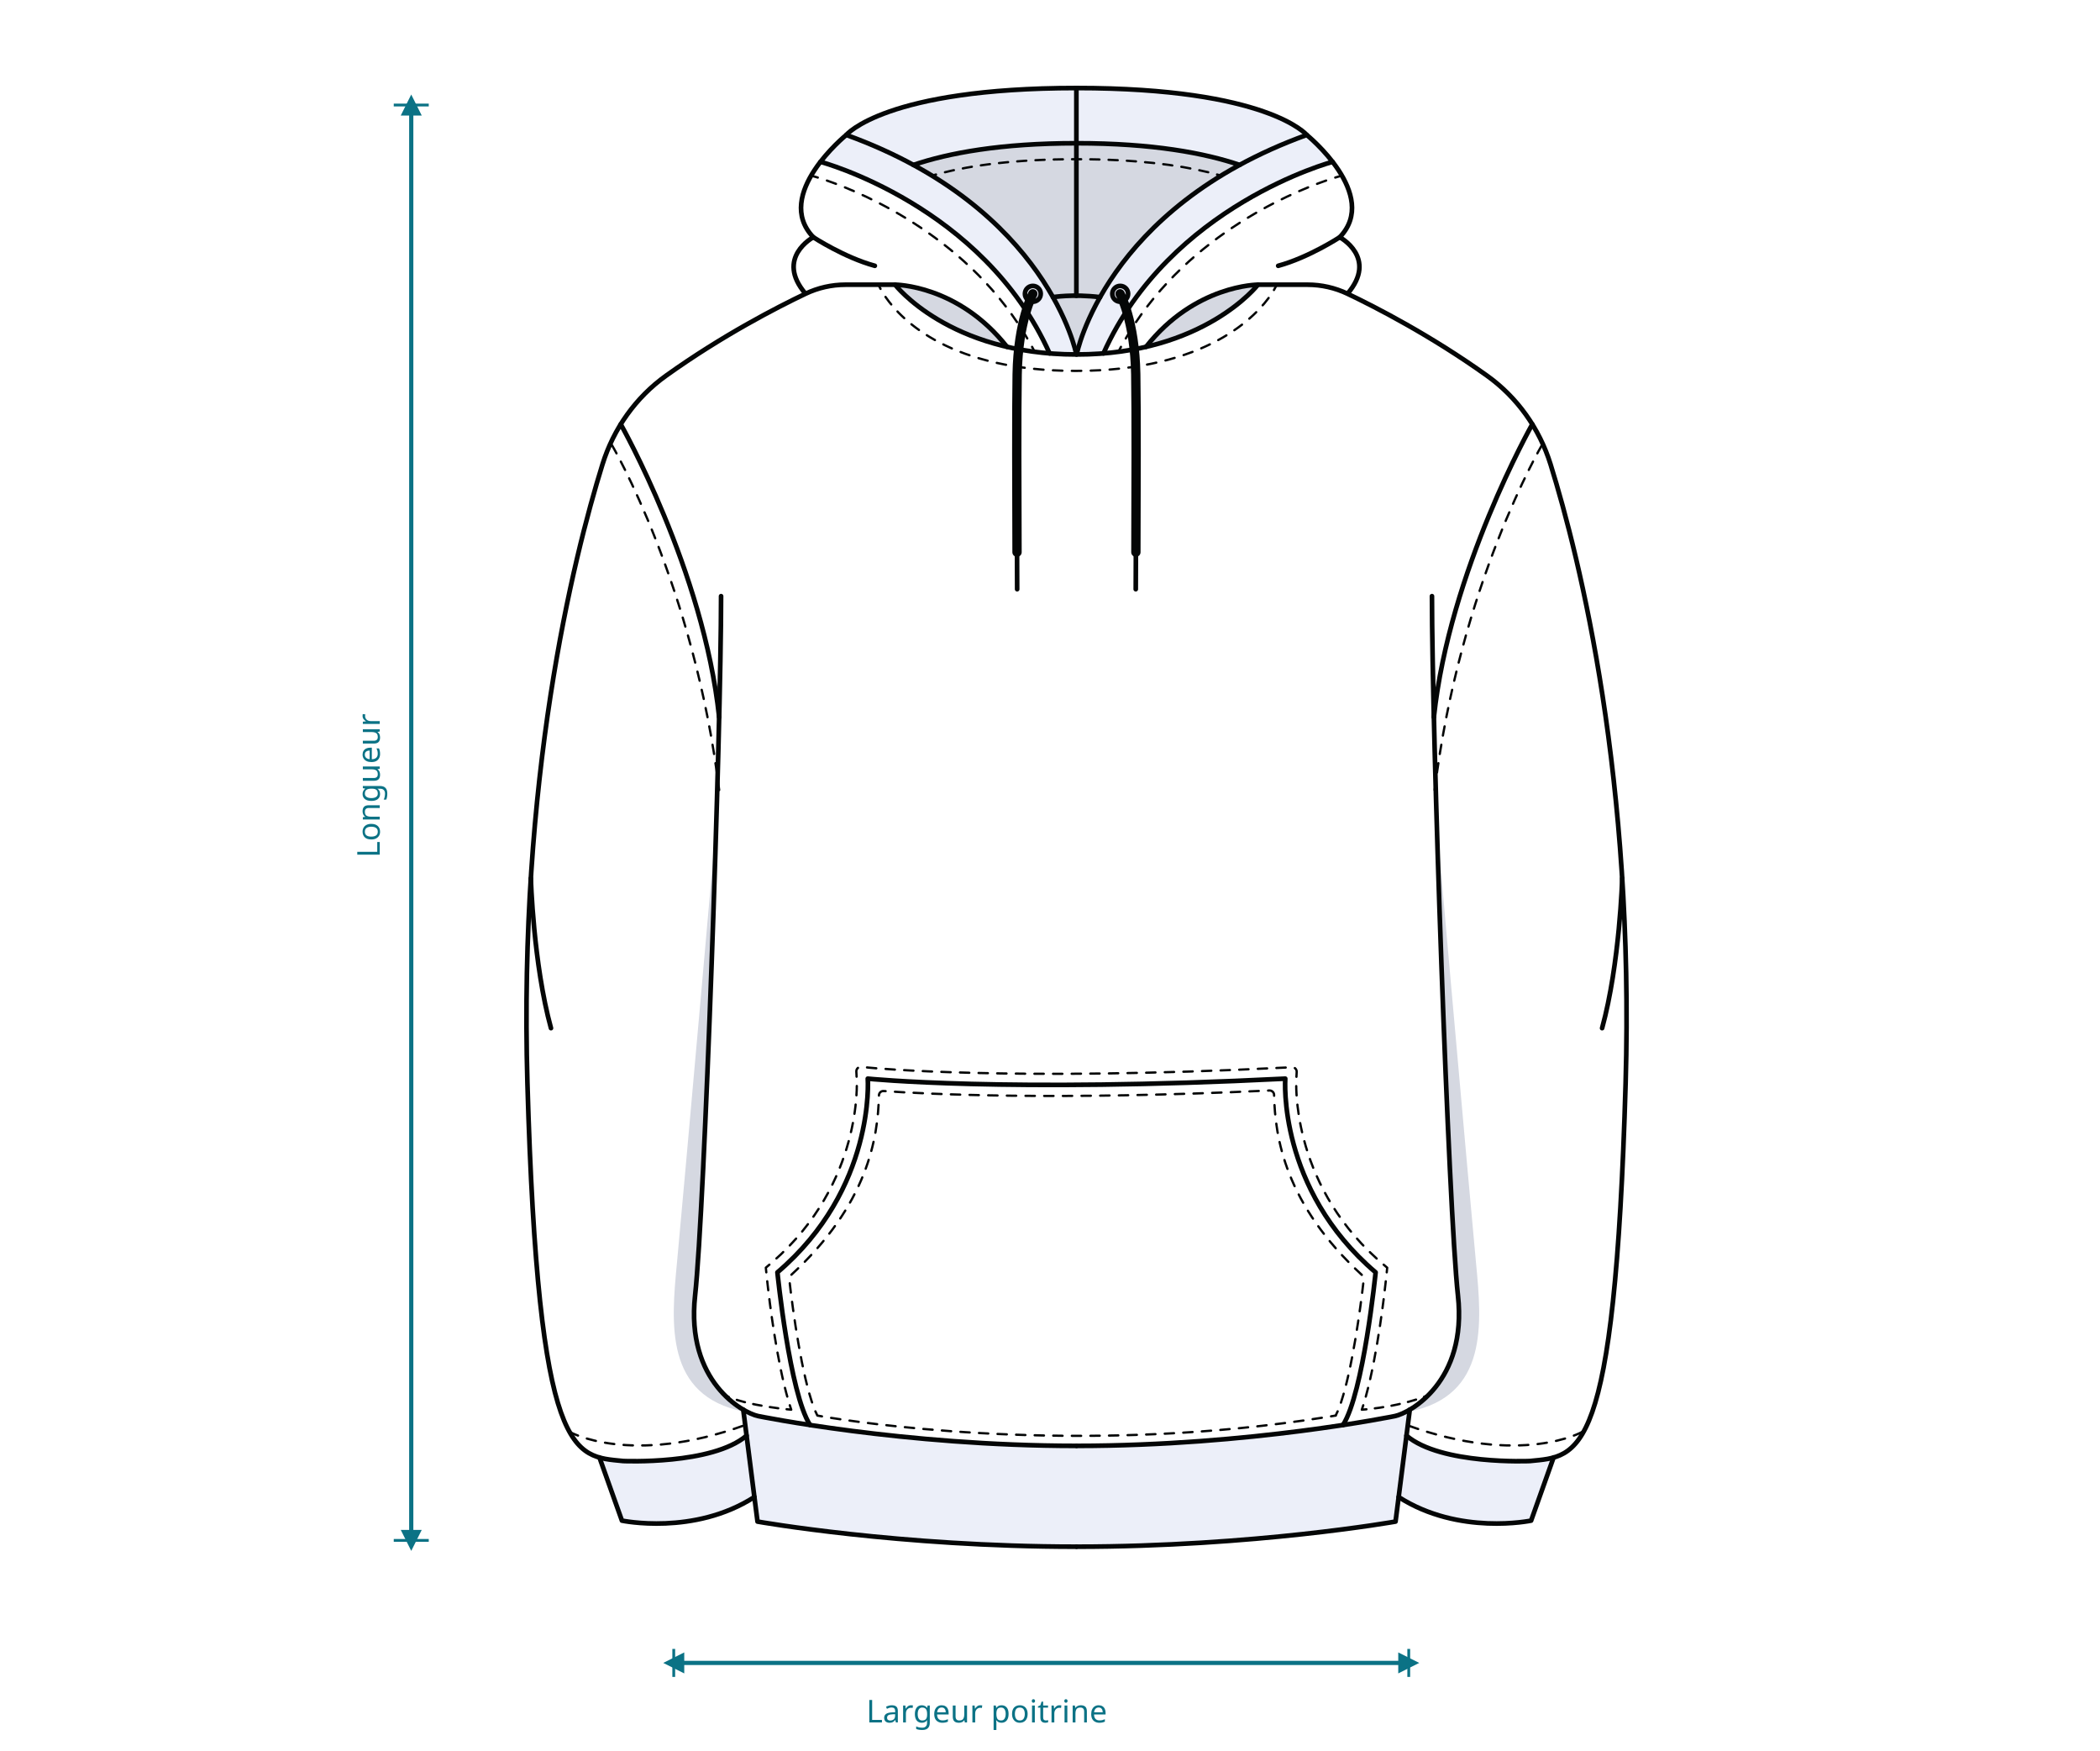
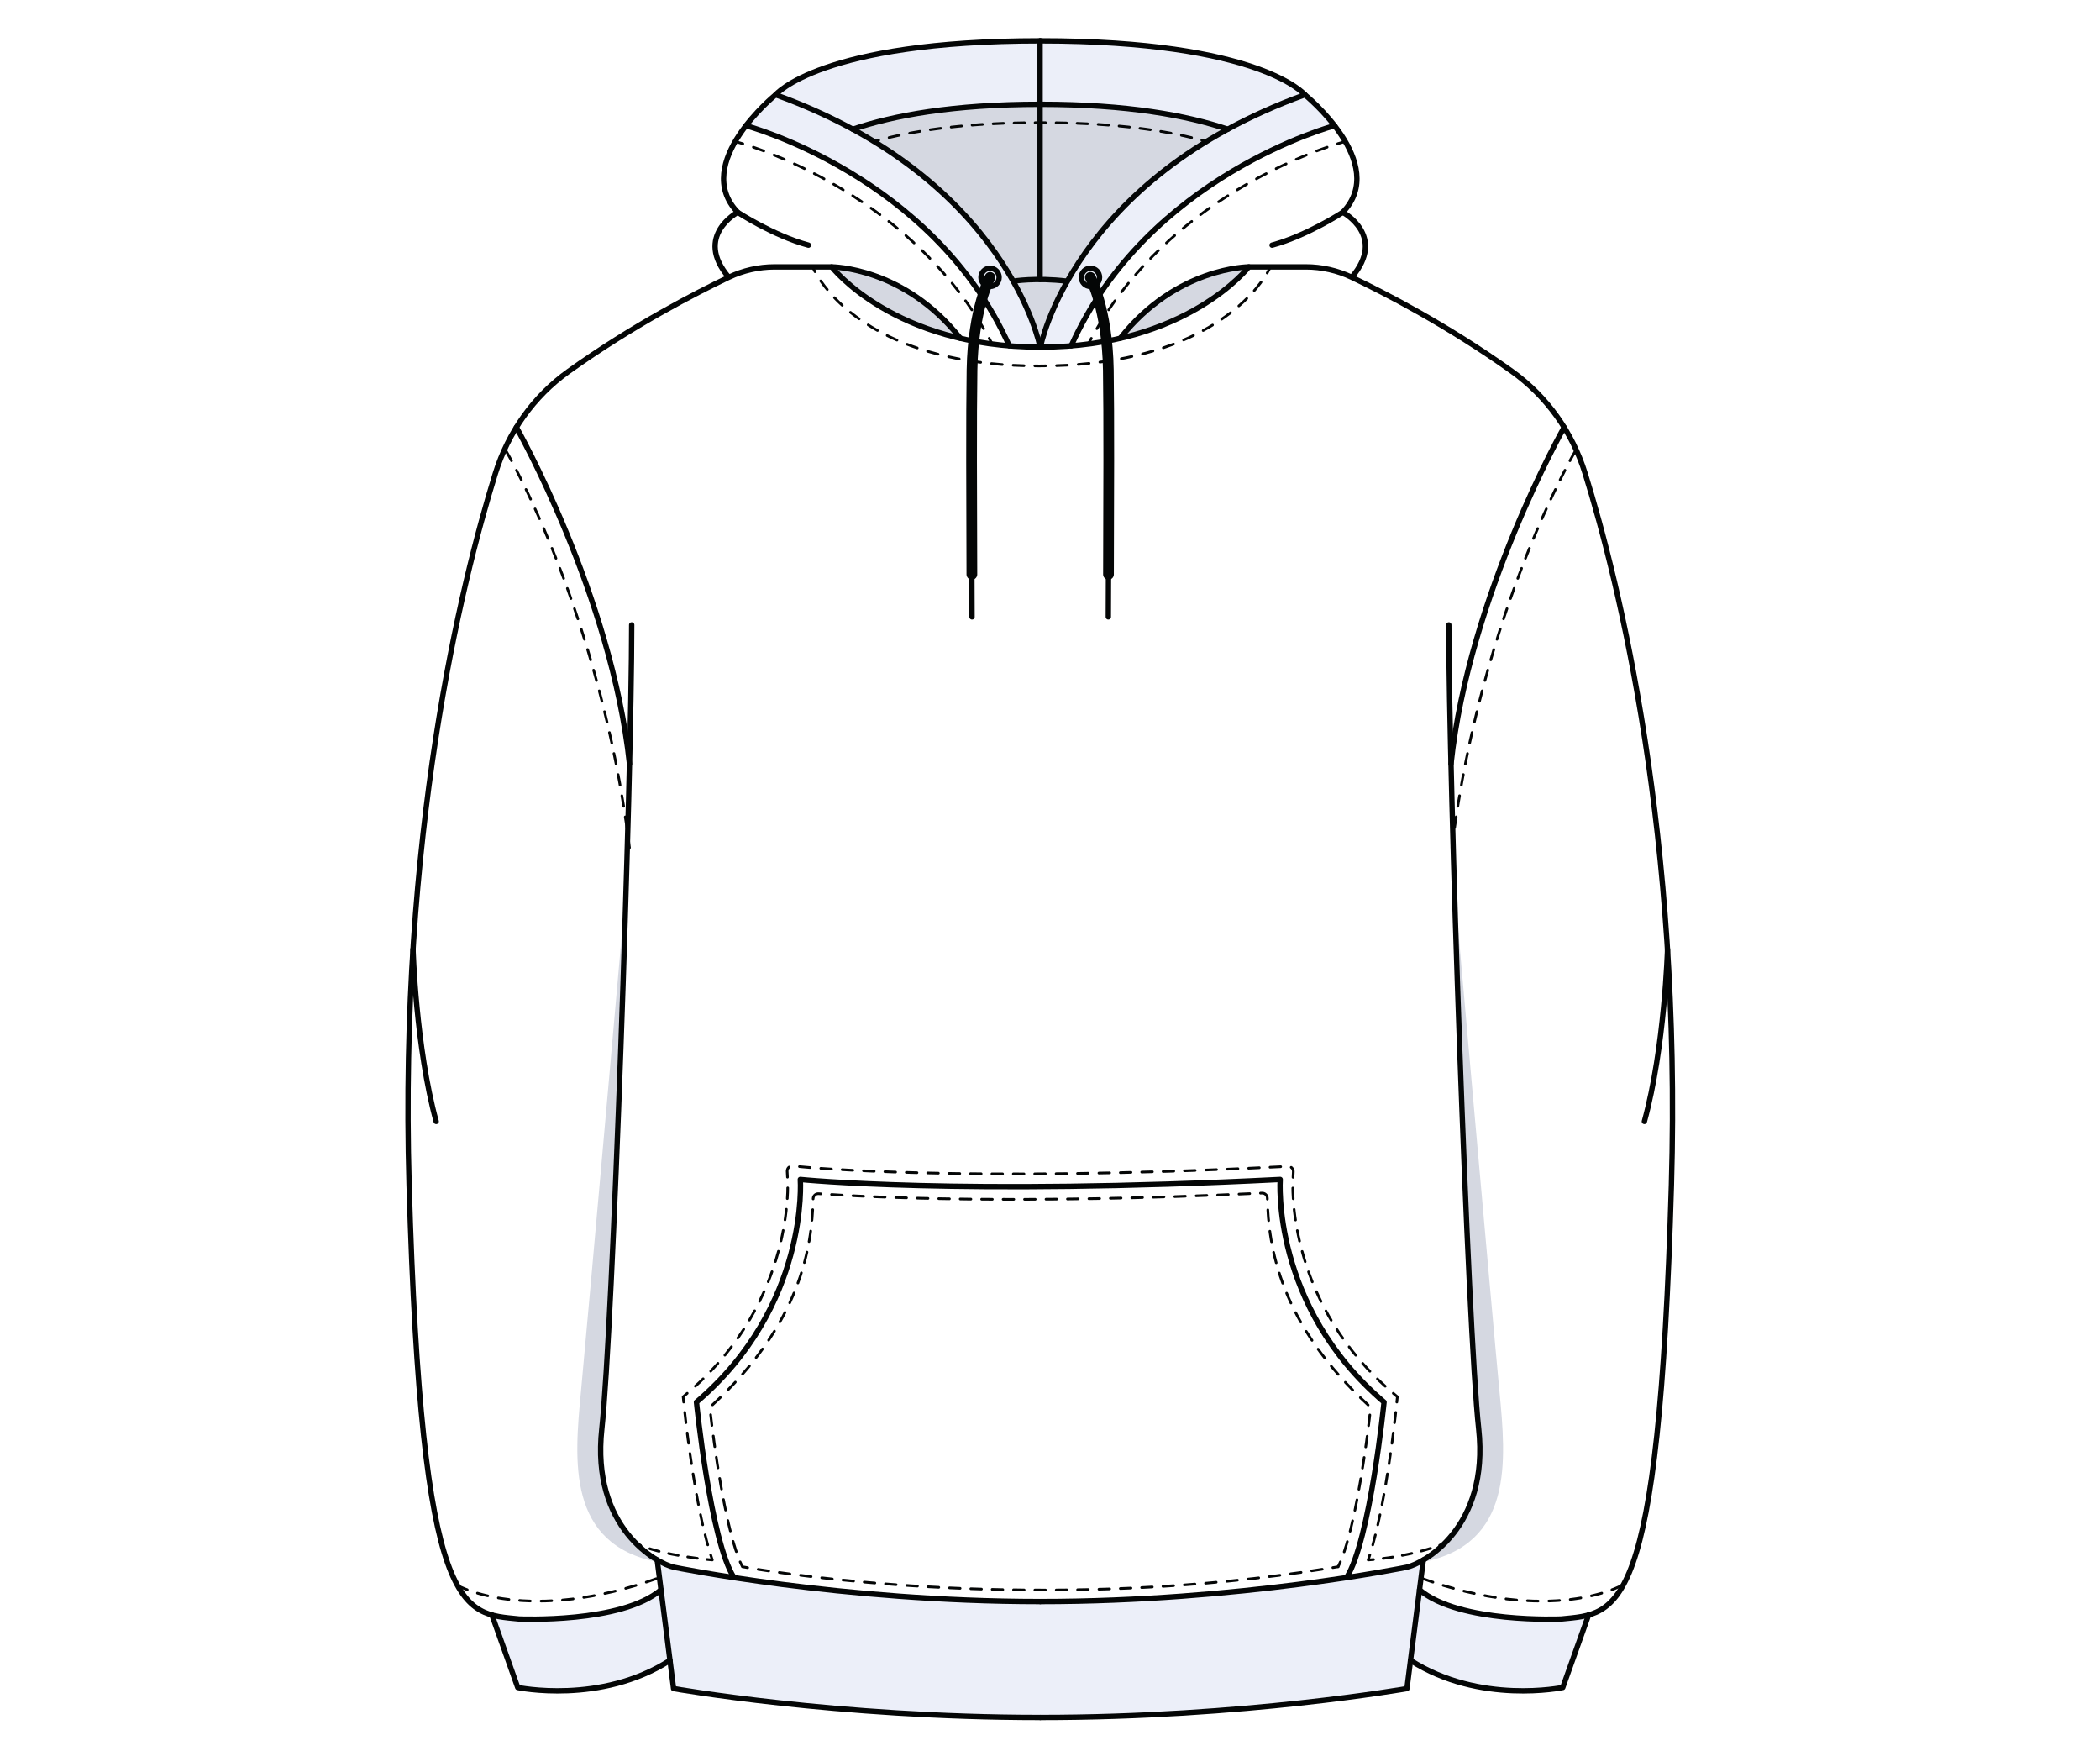
- <svg xmlns="http://www.w3.org/2000/svg" version="1.1" id="svg1" width="800" height="666.667" viewBox="10 100 395 500">
+ <svg xmlns="http://www.w3.org/2000/svg" version="1.1" id="svg1" width="800" height="666.667" viewBox="55 115 325 435">
  <g id="g1">
    <g id="group-R5">
      <path id="path32" d="m 1119.75,3960.94 -55.34,-57.66 c 359.58,-104.21 490.95,-410.35 490.95,-410.35 l 57.42,-2.32 c -90.88,343.85 -493.03,470.33 -493.03,470.33" style="fill:#eceff9;fill-opacity:1;fill-rule:nonzero;stroke:none" transform="matrix(0.1333333,0,0,-0.1333333,0,666.6667)" />
      <path id="path33" d="m 2106.41,3960.94 55.34,-57.66 C 1802.17,3799.07 1670.8,3492.93 1670.8,3492.93 l -57.42,-2.32 c 90.88,343.85 493.03,470.33 493.03,470.33" style="fill:#eceff9;fill-opacity:1;fill-rule:nonzero;stroke:none" transform="matrix(0.1333333,0,0,-0.1333333,0,666.6667)" />
      <path id="path34" d="m 1119.75,3960.94 c 0,0 101.24,102.68 493.63,100.45 392.4,-2.23 493.03,-100.45 493.03,-100.45 0,0 -69.9,-19.67 -143.85,-65.72 0,0 -341.54,-19.41 -347.78,-22.77 -6.23,-3.37 -351.18,24.21 -351.18,24.21 l -143.85,64.28" style="fill:#eceff9;fill-opacity:1;fill-rule:nonzero;stroke:none" transform="matrix(0.1333333,0,0,-0.1333333,0,666.6667)" />
      <path id="path35" d="m 1962.56,3895.22 c -294.69,-164.34 -349.78,-404.61 -349.78,-404.61 -72.18,270.64 -349.18,406.05 -349.18,406.05 0,0 165.19,45.24 349.18,46.48 188.67,1.27 349.78,-47.92 349.78,-47.92" style="fill:#d5d8e1;fill-opacity:1;fill-rule:nonzero;stroke:none" transform="matrix(0.1333333,0,0,-0.1333333,0,666.6667)" />
      <path id="path36" d="m 590.836,1127.56 48.121,-135.201 c 0,0 174.613,-30.687 283.828,50.511 l -16.758,131.55 c 0,0 -101.265,-78.65 -315.191,-46.86" style="fill:#eceff9;fill-opacity:1;fill-rule:nonzero;stroke:none" transform="matrix(0.1333333,0,0,-0.1333333,0,666.6667)" />
      <path id="path37" d="M 2635.33,1127.56 2587.2,992.359 c 0,0 -174.61,-30.687 -283.83,50.511 l 16.76,131.55 c 0,0 101.27,-78.65 315.2,-46.86" style="fill:#eceff9;fill-opacity:1;fill-rule:nonzero;stroke:none" transform="matrix(0.1333333,0,0,-0.1333333,0,666.6667)" />
      <path id="path38" d="m 899.445,1226.09 c 0,0 668.965,-169.28 1427.115,-1.21 l -29.88,-234.571 c 0,0 -399.51,-52.977 -683.3,-53.821 -324.01,-0.957 -683.896,53.821 -683.896,53.821 l -30.039,235.781" style="fill:#eceff9;fill-opacity:1;fill-rule:nonzero;stroke:none" transform="matrix(0.1333333,0,0,-0.1333333,0,666.6667)" />
      <path id="path39" d="m 1229.95,3639.83 c 0,0 70.95,-105.9 228.38,-125.75 0,0 -85.48,115.96 -228.38,125.75" style="fill:#d5d8e1;fill-opacity:1;fill-rule:nonzero;stroke:none" transform="matrix(0.1333333,0,0,-0.1333333,0,666.6667)" />
      <path id="path40" d="m 1998.95,3639.83 c 0,0 -70.95,-105.9 -228.38,-125.75 0,0 85.48,115.96 228.38,125.75" style="fill:#d5d8e1;fill-opacity:1;fill-rule:nonzero;stroke:none" transform="matrix(0.1333333,0,0,-0.1333333,0,666.6667)" />
      <path id="path41" d="m 847.32,2557.57 c 0,0 -78.07,-883.84 -90.507,-1013.7 -12.438,-129.86 -26.227,-284.06 142.632,-317.78 0,0 -136.632,92.17 -100.504,283.12 0,0 24.493,468.95 25.813,506.41 l 22.566,541.95" style="fill:#d5d8e1;fill-opacity:1;fill-rule:nonzero;stroke:none" transform="matrix(0.1333333,0,0,-0.1333333,0,666.6667)" />
      <path id="path42" d="m 2378.69,2557.57 c 0,0 78.07,-883.84 90.51,-1013.7 12.43,-129.86 26.22,-284.06 -142.64,-317.78 0,0 136.63,92.17 100.51,283.12 0,0 -24.49,468.95 -25.81,506.41 l -22.57,541.95" style="fill:#d5d8e1;fill-opacity:1;fill-rule:nonzero;stroke:none" transform="matrix(0.1333333,0,0,-0.1333333,0,666.6667)" />
      <path id="path43" d="m 851.406,2972.81 c 0,-288.52 -35.429,-1313.53 -55.676,-1498.29 -20.25,-184.75 102.684,-251.33 134.84,-258.15 0,0 310.74,-63.88 682.21,-63.88" style="fill:none;stroke:#040606;stroke-width:10;stroke-linecap:round;stroke-linejoin:round;stroke-miterlimit:10;stroke-dasharray:none;stroke-opacity:1" transform="matrix(0.1333333,0,0,-0.1333333,0,666.6667)" />
      <path id="path44" d="m 1032.4,3620.71 c -65.873,77.03 16.68,121.08 16.68,121.08 -87.389,90.98 70.67,219.15 70.67,219.15 433.2,-156.77 493.03,-470.33 493.03,-470.33 -273.2,0 -388.47,149.46 -388.47,149.46 h -106.38 c -29.62,0 -58.78,-6.62 -85.53,-19.36 -60.666,-28.9 -178.232,-89.29 -298.759,-175.44 C 668.547,3398.75 621.055,3331.69 597.32,3255.29 533.574,3050.08 417.637,2581.05 436.438,1929.4 c 23.39,-810.91 99.363,-798.81 205.265,-809.4 0,0 190.504,-8.56 264.324,54.42" style="fill:none;stroke:#040606;stroke-width:10;stroke-linecap:round;stroke-linejoin:round;stroke-miterlimit:10;stroke-dasharray:none;stroke-opacity:1" transform="matrix(0.1333333,0,0,-0.1333333,0,666.6667)" />
      <path id="path45" d="m 1064.41,3903.28 c 0,0 348.62,-92.64 490.95,-410.35" style="fill:none;stroke:#040606;stroke-width:10;stroke-linecap:round;stroke-linejoin:round;stroke-miterlimit:10;stroke-dasharray:none;stroke-opacity:1" transform="matrix(0.1333333,0,0,-0.1333333,0,666.6667)" />
      <path id="path46" d="m 1049.08,3872.45 c 0,0 3.36,-0.9 9.56,-2.81" style="fill:none;stroke:#040606;stroke-width:4.922;stroke-linecap:round;stroke-linejoin:round;stroke-miterlimit:4;stroke-dasharray:none;stroke-opacity:1" transform="matrix(0.1333333,0,0,-0.1333333,0,666.6667)" />
      <path id="path47" d="m 1078.23,3863.19 c 80.53,-27.98 308.42,-123.89 434.56,-347.16" style="fill:none;stroke:#040606;stroke-width:4.922;stroke-linecap:round;stroke-linejoin:round;stroke-miterlimit:4;stroke-dasharray:20.652, 20.652;stroke-dashoffset:0;stroke-opacity:1" transform="matrix(0.1333333,0,0,-0.1333333,0,666.6667)" />
      <path id="path48" d="m 1517.85,3506.91 c 1.59,-2.93 3.16,-5.87 4.72,-8.84" style="fill:none;stroke:#040606;stroke-width:4.922;stroke-linecap:round;stroke-linejoin:round;stroke-miterlimit:4;stroke-dasharray:none;stroke-opacity:1" transform="matrix(0.1333333,0,0,-0.1333333,0,666.6667)" />
      <path id="path49" d="m 2177.08,3872.45 c 0,0 -3.36,-0.9 -9.56,-2.81" style="fill:none;stroke:#040606;stroke-width:4.922;stroke-linecap:round;stroke-linejoin:round;stroke-miterlimit:4;stroke-dasharray:none;stroke-opacity:1" transform="matrix(0.1333333,0,0,-0.1333333,0,666.6667)" />
      <path id="path50" d="M 2147.93,3863.19 C 2067.4,3835.21 1839.51,3739.3 1713.37,3516.03" style="fill:none;stroke:#040606;stroke-width:4.922;stroke-linecap:round;stroke-linejoin:round;stroke-miterlimit:4;stroke-dasharray:20.652, 20.652;stroke-dashoffset:0;stroke-opacity:1" transform="matrix(0.1333333,0,0,-0.1333333,0,666.6667)" />
      <path id="path51" d="m 1708.31,3506.91 c -1.59,-2.93 -3.16,-5.87 -4.71,-8.84" style="fill:none;stroke:#040606;stroke-width:4.922;stroke-linecap:round;stroke-linejoin:round;stroke-miterlimit:4;stroke-dasharray:none;stroke-opacity:1" transform="matrix(0.1333333,0,0,-0.1333333,0,666.6667)" />
      <path id="path52" d="m 1049.08,3741.79 c 0,0 66.06,-43.29 131.82,-61.22" style="fill:none;stroke:#040606;stroke-width:10;stroke-linecap:round;stroke-linejoin:round;stroke-miterlimit:10;stroke-dasharray:none;stroke-opacity:1" transform="matrix(0.1333333,0,0,-0.1333333,0,666.6667)" />
      <path id="path53" d="m 1224.31,3640.07 c 0,0 135,0 239.78,-133.12" style="fill:none;stroke:#040606;stroke-width:10;stroke-linecap:round;stroke-linejoin:round;stroke-miterlimit:10;stroke-dasharray:none;stroke-opacity:1" transform="matrix(0.1333333,0,0,-0.1333333,0,666.6667)" />
      <path id="path54" d="m 1119.75,3960.94 c 0,0 83.09,100.45 493.03,100.45" style="fill:none;stroke:#040606;stroke-width:10;stroke-linecap:round;stroke-linejoin:round;stroke-miterlimit:10;stroke-dasharray:none;stroke-opacity:1" transform="matrix(0.1333333,0,0,-0.1333333,0,666.6667)" />
      <path id="path55" d="m 898.945,1230 30.539,-239.691 c 0,0 303.476,-53.821 683.296,-53.821" style="fill:none;stroke:#040606;stroke-width:10;stroke-linecap:round;stroke-linejoin:round;stroke-miterlimit:10;stroke-dasharray:none;stroke-opacity:1" transform="matrix(0.1333333,0,0,-0.1333333,0,666.6667)" />
      <path id="path56" d="m 590.836,1127.56 48.121,-135.201 c 0,0 154.531,-32.57 283.828,50.511" style="fill:none;stroke:#040606;stroke-width:10;stroke-linecap:round;stroke-linejoin:round;stroke-miterlimit:10;stroke-dasharray:none;stroke-opacity:1" transform="matrix(0.1333333,0,0,-0.1333333,0,666.6667)" />
      <path id="path57" d="m 636.418,3341.11 c 0,0 177.773,-313.72 210.902,-627.44" style="fill:none;stroke:#040606;stroke-width:10;stroke-linecap:round;stroke-linejoin:round;stroke-miterlimit:10;stroke-dasharray:none;stroke-opacity:1" transform="matrix(0.1333333,0,0,-0.1333333,0,666.6667)" />
      <path id="path58" d="m 617.652,3296.29 c 0,0 175.836,-299.18 229.668,-738.72" style="fill:none;stroke:#040606;stroke-width:4.922;stroke-linecap:round;stroke-linejoin:round;stroke-miterlimit:10;stroke-dasharray:20, 20;stroke-dashoffset:0;stroke-opacity:1" transform="matrix(0.1333333,0,0,-0.1333333,0,666.6667)" />
      <path id="path59" d="m 2610.25,3296.29 c 0,0 -175.83,-299.18 -229.66,-738.72" style="fill:none;stroke:#040606;stroke-width:4.922;stroke-linecap:round;stroke-linejoin:round;stroke-miterlimit:10;stroke-dasharray:20, 20;stroke-dashoffset:0;stroke-opacity:1" transform="matrix(0.1333333,0,0,-0.1333333,0,666.6667)" />
      <path id="path60" d="m 1536.41,3620.56 c 0,-9.35 -7.58,-16.94 -16.94,-16.94 -9.36,0 -16.94,7.59 -16.94,16.94 0,9.36 7.58,16.95 16.94,16.95 9.36,0 16.94,-7.59 16.94,-16.95 z" style="fill:none;stroke:#040606;stroke-width:10;stroke-linecap:round;stroke-linejoin:round;stroke-miterlimit:10;stroke-dasharray:none;stroke-opacity:1" transform="matrix(0.1333333,0,0,-0.1333333,0,666.6667)" />
      <path id="path61" d="m 2168.38,1217.4 c 1.42,2.78 2.83,5.8 4.22,9.04" style="fill:none;stroke:#040606;stroke-width:4.922;stroke-linecap:round;stroke-linejoin:round;stroke-miterlimit:4;stroke-dasharray:none;stroke-opacity:1" transform="matrix(0.1333333,0,0,-0.1333333,0,666.6667)" />
      <path id="path62" d="m 2179.66,1245.12 c 23.6,69.96 41.56,198.17 48.98,264.63 0.34,3.02 -0.82,5.9 -3.06,7.95 -165.85,152.21 -187.28,296.34 -189.15,386.81 -0.11,5.39 -4.73,9.54 -10.13,9.28 -456.68,-21.67 -732.35,-7.77 -826.43,-1.13 -5.47,0.39 -10.05,-3.8 -10.17,-9.28 -2.02,-91.29 -23.94,-234.09 -189.12,-385.68 -2.236,-2.05 -3.4,-4.94 -3.064,-7.95 7.774,-69.55 27.074,-206.72 52.314,-273.99" style="fill:none;stroke:#040606;stroke-width:4.922;stroke-linecap:round;stroke-linejoin:round;stroke-miterlimit:4;stroke-dasharray:19.999, 19.999;stroke-dashoffset:0;stroke-opacity:1" transform="matrix(0.1333333,0,0,-0.1333333,0,666.6667)" />
      <path id="path63" d="m 1053.56,1226.44 c 1.4,-3.24 2.8,-6.26 4.23,-9.04 0,0 3.34,-0.62 9.8,-1.73" style="fill:none;stroke:#040606;stroke-width:4.922;stroke-linecap:round;stroke-linejoin:round;stroke-miterlimit:4;stroke-dasharray:none;stroke-opacity:1" transform="matrix(0.1333333,0,0,-0.1333333,0,666.6667)" />
      <path id="path64" d="m 1087.21,1212.46 c 116.38,-18.36 562.66,-77.59 1061.39,1.73" style="fill:none;stroke:#040606;stroke-width:4.922;stroke-linecap:round;stroke-linejoin:round;stroke-miterlimit:4;stroke-dasharray:19.912, 19.912;stroke-dashoffset:0;stroke-opacity:1" transform="matrix(0.1333333,0,0,-0.1333333,0,666.6667)" />
      <path id="path65" d="m 2158.5,1215.78 c 3.29,0.54 6.58,1.08 9.88,1.62" style="fill:none;stroke:#040606;stroke-width:4.922;stroke-linecap:round;stroke-linejoin:round;stroke-miterlimit:4;stroke-dasharray:none;stroke-opacity:1" transform="matrix(0.1333333,0,0,-0.1333333,0,666.6667)" />
      <path id="path66" d="m 2367.01,1261.13 c -3.08,-1.27 -6.19,-2.48 -9.31,-3.64" style="fill:none;stroke:#040606;stroke-width:4.922;stroke-linecap:round;stroke-linejoin:round;stroke-miterlimit:4;stroke-dasharray:none;stroke-opacity:1" transform="matrix(0.1333333,0,0,-0.1333333,0,666.6667)" />
      <path id="path67" d="m 2340.61,1251.62 c -37.72,-11.9 -75.49,-17.47 -97.31,-19.9" style="fill:none;stroke:#040606;stroke-width:4.922;stroke-linecap:round;stroke-linejoin:round;stroke-miterlimit:4;stroke-dasharray:18.068, 18.068;stroke-dashoffset:0;stroke-opacity:1" transform="matrix(0.1333333,0,0,-0.1333333,0,666.6667)" />
      <path id="path68" d="m 2234.34,1230.8 c -6.32,-0.59 -9.93,-0.8 -9.93,-0.8 1.05,3.1 2.08,6.26 3.1,9.5" style="fill:none;stroke:#040606;stroke-width:4.922;stroke-linecap:round;stroke-linejoin:round;stroke-miterlimit:4;stroke-dasharray:none;stroke-opacity:1" transform="matrix(0.1333333,0,0,-0.1333333,0,666.6667)" />
      <path id="path69" d="m 2232.96,1258.02 c 25.24,91.02 40.09,220.59 43.9,256.65" style="fill:none;stroke:#040606;stroke-width:4.922;stroke-linecap:round;stroke-linejoin:round;stroke-miterlimit:4;stroke-dasharray:19.3, 19.3;stroke-dashoffset:0;stroke-opacity:1" transform="matrix(0.1333333,0,0,-0.1333333,0,666.6667)" />
      <path id="path70" d="m 2277.84,1524.24 1,9.95 -7.61,6.48" style="fill:none;stroke:#040606;stroke-width:4.922;stroke-linecap:round;stroke-linejoin:round;stroke-miterlimit:4;stroke-dasharray:none;stroke-opacity:1" transform="matrix(0.1333333,0,0,-0.1333333,0,666.6667)" />
      <path id="path71" d="m 2256.21,1553.81 c -185.3,167.89 -172.3,381.05 -172.14,384.17 l 0.79,15.58 c 0.28,5.69 -4.4,10.37 -10.09,10.09 l -15.57,-0.79 c -591.38,-29.83 -888.08,-0.4 -891.01,-0.09 l -16.35,1.67 c -5.86,0.6 -10.87,-4.17 -10.58,-10.04 l 0.83,-16.42 c 0.16,-3.16 13.5,-221.94 -179.586,-390.79" style="fill:none;stroke:#040606;stroke-width:4.922;stroke-linecap:round;stroke-linejoin:round;stroke-miterlimit:4;stroke-dasharray:19.951, 19.951;stroke-dashoffset:0;stroke-opacity:1" transform="matrix(0.1333333,0,0,-0.1333333,0,666.6667)" />
      <path id="path72" d="m 954.93,1540.67 -7.617,-6.48 1.003,-9.95" style="fill:none;stroke:#040606;stroke-width:4.922;stroke-linecap:round;stroke-linejoin:round;stroke-miterlimit:4;stroke-dasharray:none;stroke-opacity:1" transform="matrix(0.1333333,0,0,-0.1333333,0,666.6667)" />
      <path id="path73" d="m 950.336,1505.08 c 5.238,-47.32 20.598,-171.65 45.5,-256.3" style="fill:none;stroke:#040606;stroke-width:4.922;stroke-linecap:round;stroke-linejoin:round;stroke-miterlimit:4;stroke-dasharray:19.3, 19.3;stroke-dashoffset:0;stroke-opacity:1" transform="matrix(0.1333333,0,0,-0.1333333,0,666.6667)" />
      <path id="path74" d="m 998.656,1239.5 c 1.016,-3.24 2.044,-6.4 3.094,-9.5 0,0 -3.676,0.31 -9.93,0.97" style="fill:none;stroke:#040606;stroke-width:4.922;stroke-linecap:round;stroke-linejoin:round;stroke-miterlimit:4;stroke-dasharray:none;stroke-opacity:1" transform="matrix(0.1333333,0,0,-0.1333333,0,666.6667)" />
      <path id="path75" d="m 973.852,1233.08 c -26.704,3.44 -67.266,10 -97.403,20.83" style="fill:none;stroke:#040606;stroke-width:4.922;stroke-linecap:round;stroke-linejoin:round;stroke-miterlimit:4;stroke-dasharray:18.13, 18.13;stroke-dashoffset:0;stroke-opacity:1" transform="matrix(0.1333333,0,0,-0.1333333,0,666.6667)" />
      <path id="path76" d="m 867.922,1257.21 c -3.195,1.34 -6.223,2.73 -9.043,4.19" style="fill:none;stroke:#040606;stroke-width:4.922;stroke-linecap:round;stroke-linejoin:round;stroke-miterlimit:4;stroke-dasharray:none;stroke-opacity:1" transform="matrix(0.1333333,0,0,-0.1333333,0,666.6667)" />
      <path id="path77" d="m 1042.07,1197.15 c -43.957,68.74 -69.929,327.05 -69.929,327.05 210.709,179.38 193.619,414.99 193.619,414.99 0,0 293.99,-30.3 894.64,0 0,0 -17.09,-235.61 193.62,-414.99 0,0 -25.97,-258.31 -69.93,-327.05" style="fill:none;stroke:#040606;stroke-width:10;stroke-linecap:round;stroke-linejoin:round;stroke-miterlimit:10;stroke-dasharray:none;stroke-opacity:1" transform="matrix(0.1333333,0,0,-0.1333333,0,666.6667)" />
      <path id="path78" d="m 2374.75,2972.81 c 0,-288.52 35.44,-1313.53 55.68,-1498.29 20.25,-184.75 -102.68,-251.33 -134.84,-258.15 0,0 -310.74,-63.88 -682.21,-63.88" style="fill:none;stroke:#040606;stroke-width:10;stroke-linecap:round;stroke-linejoin:round;stroke-miterlimit:10;stroke-dasharray:none;stroke-opacity:1" transform="matrix(0.1333333,0,0,-0.1333333,0,666.6667)" />
      <path id="path79" d="m 2193.76,3620.71 c 65.87,77.03 -16.68,121.08 -16.68,121.08 87.39,90.98 -70.67,219.15 -70.67,219.15 -433.2,-156.77 -493.03,-470.33 -493.03,-470.33 273.21,0 388.47,149.46 388.47,149.46 h 106.38 c 29.62,0 58.78,-6.62 85.53,-19.36 60.67,-28.9 178.24,-89.29 298.76,-175.44 65.1,-46.52 112.59,-113.58 136.32,-189.98 63.75,-205.21 179.68,-674.24 160.89,-1325.89 -23.4,-810.91 -99.37,-798.81 -205.27,-809.4 0,0 -190.51,-8.56 -264.33,54.42" style="fill:none;stroke:#040606;stroke-width:10;stroke-linecap:round;stroke-linejoin:round;stroke-miterlimit:10;stroke-dasharray:none;stroke-opacity:1" transform="matrix(0.1333333,0,0,-0.1333333,0,666.6667)" />
      <path id="path80" d="m 2161.75,3903.28 c 0,0 -348.62,-92.64 -490.95,-410.35" style="fill:none;stroke:#040606;stroke-width:10;stroke-linecap:round;stroke-linejoin:round;stroke-miterlimit:10;stroke-dasharray:none;stroke-opacity:1" transform="matrix(0.1333333,0,0,-0.1333333,0,666.6667)" />
      <path id="path81" d="m 2177.08,3741.79 c 0,0 -66.06,-43.29 -131.82,-61.22" style="fill:none;stroke:#040606;stroke-width:10;stroke-linecap:round;stroke-linejoin:round;stroke-miterlimit:10;stroke-dasharray:none;stroke-opacity:1" transform="matrix(0.1333333,0,0,-0.1333333,0,666.6667)" />
      <path id="path82" d="m 2001.85,3640.07 c 0,0 -135,0 -239.78,-133.12" style="fill:none;stroke:#040606;stroke-width:10;stroke-linecap:round;stroke-linejoin:round;stroke-miterlimit:10;stroke-dasharray:none;stroke-opacity:1" transform="matrix(0.1333333,0,0,-0.1333333,0,666.6667)" />
      <path id="path83" d="m 2106.41,3960.94 c 0,0 -83.09,100.45 -493.03,100.45" style="fill:none;stroke:#040606;stroke-width:10;stroke-linecap:round;stroke-linejoin:round;stroke-miterlimit:10;stroke-dasharray:none;stroke-opacity:1" transform="matrix(0.1333333,0,0,-0.1333333,0,666.6667)" />
      <path id="path84" d="m 1962.57,3896.66 c -74.97,25.4 -186.26,46.48 -349.18,46.48 h -0.61 c -162.92,0 -274.21,-21.08 -349.18,-46.48" style="fill:none;stroke:#040606;stroke-width:10;stroke-linecap:round;stroke-linejoin:round;stroke-miterlimit:10;stroke-dasharray:none;stroke-opacity:1" transform="matrix(0.1333333,0,0,-0.1333333,0,666.6667)" />
      <path id="path85" d="m 1923.81,3873.47 c -3.13,0.91 -6.33,1.81 -9.6,2.71" style="fill:none;stroke:#040606;stroke-width:4.922;stroke-linecap:round;stroke-linejoin:round;stroke-miterlimit:4;stroke-dasharray:none;stroke-opacity:1" transform="matrix(0.1333333,0,0,-0.1333333,0,666.6667)" />
      <path id="path86" d="m 1895.28,3881.04 c -65.43,15.83 -156.46,27.9 -281.93,27.9 h -0.54 c -131.58,0 -225.29,-13.28 -291.32,-30.24" style="fill:none;stroke:#040606;stroke-width:4.922;stroke-linecap:round;stroke-linejoin:round;stroke-miterlimit:4;stroke-dasharray:19.591, 19.591;stroke-dashoffset:0;stroke-opacity:1" transform="matrix(0.1333333,0,0,-0.1333333,0,666.6667)" />
      <path id="path87" d="m 1311.95,3876.18 c -3.27,-0.9 -6.46,-1.8 -9.59,-2.71" style="fill:none;stroke:#040606;stroke-width:4.922;stroke-linecap:round;stroke-linejoin:round;stroke-miterlimit:4;stroke-dasharray:none;stroke-opacity:1" transform="matrix(0.1333333,0,0,-0.1333333,0,666.6667)" />
      <path id="path88" d="m 2327.22,1230 -30.54,-239.691 c 0,0 -303.48,-53.821 -683.3,-53.821" style="fill:none;stroke:#040606;stroke-width:10;stroke-linecap:round;stroke-linejoin:round;stroke-miterlimit:10;stroke-dasharray:none;stroke-opacity:1" transform="matrix(0.1333333,0,0,-0.1333333,0,666.6667)" />
      <path id="path89" d="M 2635.33,1127.56 2587.2,992.359 c 0,0 -154.53,-32.57 -283.83,50.511" style="fill:none;stroke:#040606;stroke-width:10;stroke-linecap:round;stroke-linejoin:round;stroke-miterlimit:10;stroke-dasharray:none;stroke-opacity:1" transform="matrix(0.1333333,0,0,-0.1333333,0,666.6667)" />
      <path id="path90" d="m 2589.74,3341.11 c 0,0 -177.77,-313.72 -210.9,-627.44" style="fill:none;stroke:#040606;stroke-width:10;stroke-linecap:round;stroke-linejoin:round;stroke-miterlimit:10;stroke-dasharray:none;stroke-opacity:1" transform="matrix(0.1333333,0,0,-0.1333333,0,666.6667)" />
      <path id="path91" d="m 1689.75,3620.56 c 0,-9.35 7.59,-16.94 16.94,-16.94 9.36,0 16.95,7.59 16.95,16.94 0,9.36 -7.59,16.95 -16.95,16.95 -9.35,0 -16.94,-7.59 -16.94,-16.95 z" style="fill:none;stroke:#040606;stroke-width:10;stroke-linecap:round;stroke-linejoin:round;stroke-miterlimit:10;stroke-dasharray:none;stroke-opacity:1" transform="matrix(0.1333333,0,0,-0.1333333,0,666.6667)" />
      <path id="path92" d="m 1485.6,3067.02 c 0.15,-48.15 0.28,-79.26 0.28,-79.26" style="fill:none;stroke:#040606;stroke-width:10;stroke-linecap:round;stroke-linejoin:round;stroke-miterlimit:10;stroke-dasharray:none;stroke-opacity:1" transform="matrix(0.1333333,0,0,-0.1333333,0,666.6667)" />
      <path id="path93" d="m 1519.47,3620.56 c 0,0 -31.69,-58.03 -33.59,-172.32 -1.42,-84.9 -0.73,-242.1 -0.28,-381.22" style="fill:none;stroke:#040606;stroke-width:20;stroke-linecap:round;stroke-linejoin:round;stroke-miterlimit:10;stroke-dasharray:none;stroke-opacity:1" transform="matrix(0.1333333,0,0,-0.1333333,0,666.6667)" />
      <path id="path94" d="m 1740.29,3067.02 c -0.16,-48.15 -0.28,-79.26 -0.28,-79.26" style="fill:none;stroke:#040606;stroke-width:10;stroke-linecap:round;stroke-linejoin:round;stroke-miterlimit:10;stroke-dasharray:none;stroke-opacity:1" transform="matrix(0.1333333,0,0,-0.1333333,0,666.6667)" />
      <path id="path95" d="m 1706.42,3620.56 c 0,0 31.68,-58.03 33.59,-172.32 1.41,-84.9 0.72,-242.1 0.28,-381.22" style="fill:none;stroke:#040606;stroke-width:20;stroke-linecap:round;stroke-linejoin:round;stroke-miterlimit:10;stroke-dasharray:none;stroke-opacity:1" transform="matrix(0.1333333,0,0,-0.1333333,0,666.6667)" />
      <path id="path96" d="m 1562.66,3613.39 c 0,0 41.83,7.17 100.84,0" style="fill:none;stroke:#040606;stroke-width:10;stroke-linecap:round;stroke-linejoin:round;stroke-miterlimit:10;stroke-dasharray:none;stroke-opacity:1" transform="matrix(0.1333333,0,0,-0.1333333,0,666.6667)" />
      <path id="path97" d="M 1612.78,4061.39 V 3616.57" style="fill:none;stroke:#040606;stroke-width:10;stroke-linecap:round;stroke-linejoin:round;stroke-miterlimit:10;stroke-dasharray:none;stroke-opacity:1" transform="matrix(0.1333333,0,0,-0.1333333,0,666.6667)" />
      <path id="path98" d="m 1188.73,3640.07 c 0,0 1.3,-3.27 4.38,-8.95" style="fill:none;stroke:#040606;stroke-width:4.922;stroke-linecap:round;stroke-linejoin:round;stroke-miterlimit:4;stroke-dasharray:none;stroke-opacity:1" transform="matrix(0.1333333,0,0,-0.1333333,0,666.6667)" />
      <path id="path99" d="m 1203.75,3613.93 c 35.18,-50.92 141.02,-158.51 407.44,-158.51 282.36,0 389.06,119.17 419.51,164.7" style="fill:none;stroke:#040606;stroke-width:4.922;stroke-linecap:round;stroke-linejoin:round;stroke-miterlimit:4;stroke-dasharray:20.251, 20.251;stroke-dashoffset:0;stroke-opacity:1" transform="matrix(0.1333333,0,0,-0.1333333,0,666.6667)" />
      <path id="path100" d="m 2036.13,3628.73 c 3.28,5.57 4.7,8.78 4.7,8.78" style="fill:none;stroke:#040606;stroke-width:4.922;stroke-linecap:round;stroke-linejoin:round;stroke-miterlimit:4;stroke-dasharray:none;stroke-opacity:1" transform="matrix(0.1333333,0,0,-0.1333333,0,666.6667)" />
      <path id="path101" d="m 526.563,1182.63 c 0,0 130.097,-74.81 376.57,14.52" style="fill:none;stroke:#040606;stroke-width:4.922;stroke-linecap:round;stroke-linejoin:round;stroke-miterlimit:10;stroke-dasharray:20, 20;stroke-dashoffset:0;stroke-opacity:1" transform="matrix(0.1333333,0,0,-0.1333333,0,666.6667)" />
      <path id="path102" d="m 2697.09,1182.63 c 0,0 -130.1,-74.81 -376.57,14.52" style="fill:none;stroke:#040606;stroke-width:4.922;stroke-linecap:round;stroke-linejoin:round;stroke-miterlimit:10;stroke-dasharray:20, 20;stroke-dashoffset:0;stroke-opacity:1" transform="matrix(0.1333333,0,0,-0.1333333,0,666.6667)" />
      <path id="path103" d="m 443.754,2368.25 c 0,0 5.258,-182.79 43.164,-320.89" style="fill:none;stroke:#040606;stroke-width:10;stroke-linecap:round;stroke-linejoin:round;stroke-miterlimit:10;stroke-dasharray:none;stroke-opacity:1" transform="matrix(0.1333333,0,0,-0.1333333,0,666.6667)" />
      <path id="path104" d="m 2782.49,2368.25 c 0,0 -5.25,-182.79 -43.16,-320.89" style="fill:none;stroke:#040606;stroke-width:10;stroke-linecap:round;stroke-linejoin:round;stroke-miterlimit:10;stroke-dasharray:none;stroke-opacity:1" transform="matrix(0.1333333,0,0,-0.1333333,0,666.6667)" />
-       <defs>
-         <marker id="arrow-h" viewBox="0 0 10 10" refX="5" refY="5" markerWidth="5" markerHeight="5" orient="auto-start-reverse">
-           <path d="M 0 0 L 10 5 L 0 10 z" fill="#0B7285" />
-         </marker>
-       </defs>
-       <line x1="25" y1="130" x2="25" y2="540" stroke="#0B7285" stroke-width="1.2" marker-start="url(#arrow-h)" marker-end="url(#arrow-h)" />
-       <line x1="20" y1="130" x2="30" y2="130" stroke="#0B7285" stroke-width="0.8" />
-       <line x1="20" y1="540" x2="30" y2="540" stroke="#0B7285" stroke-width="0.8" />
-       <text x="16" y="345" font-family="system-ui,sans-serif" font-size="9" fill="#0B7285" transform="rotate(-90,16,345)">Longueur</text>
-       <line x1="100" y1="575" x2="310" y2="575" stroke="#0B7285" stroke-width="1.2" marker-start="url(#arrow-h)" marker-end="url(#arrow-h)" />
-       <line x1="100" y1="571" x2="100" y2="579" stroke="#0B7285" stroke-width="0.8" />
-       <line x1="310" y1="571" x2="310" y2="579" stroke="#0B7285" stroke-width="0.8" />
-       <text x="155" y="592" font-family="system-ui,sans-serif" font-size="9" fill="#0B7285">Largeur poitrine</text>
    </g>
  </g>
</svg>
